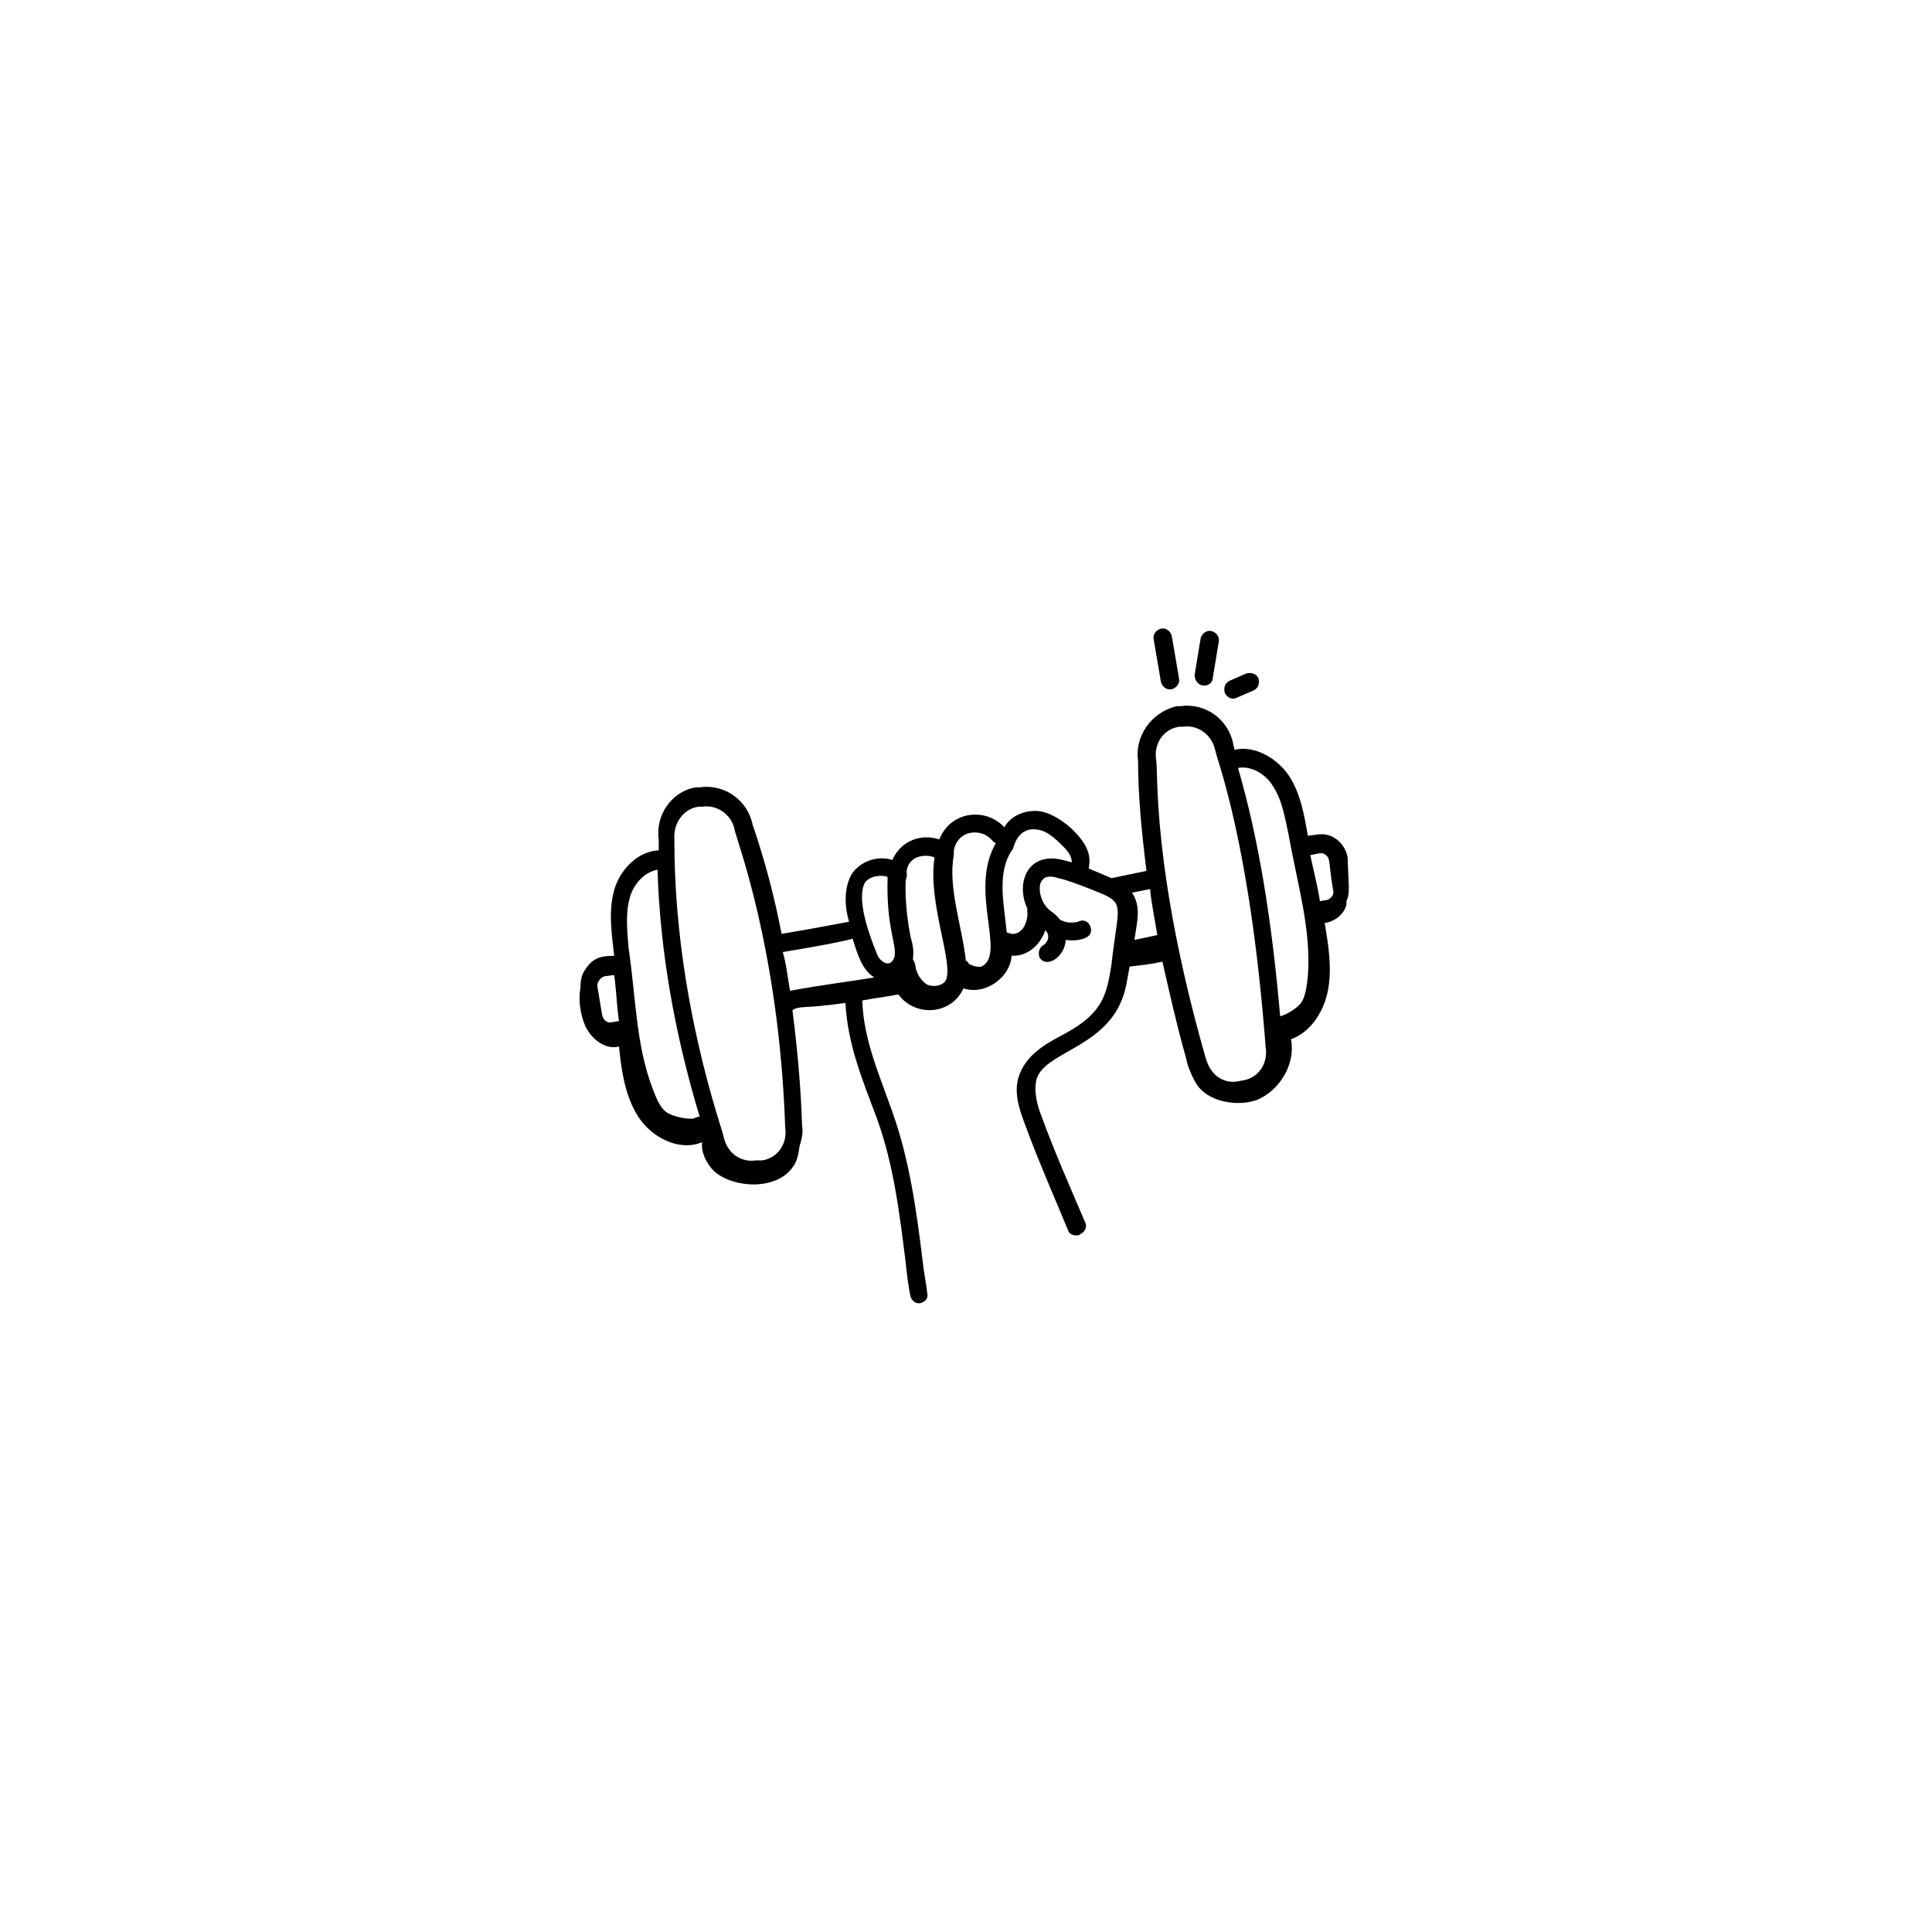
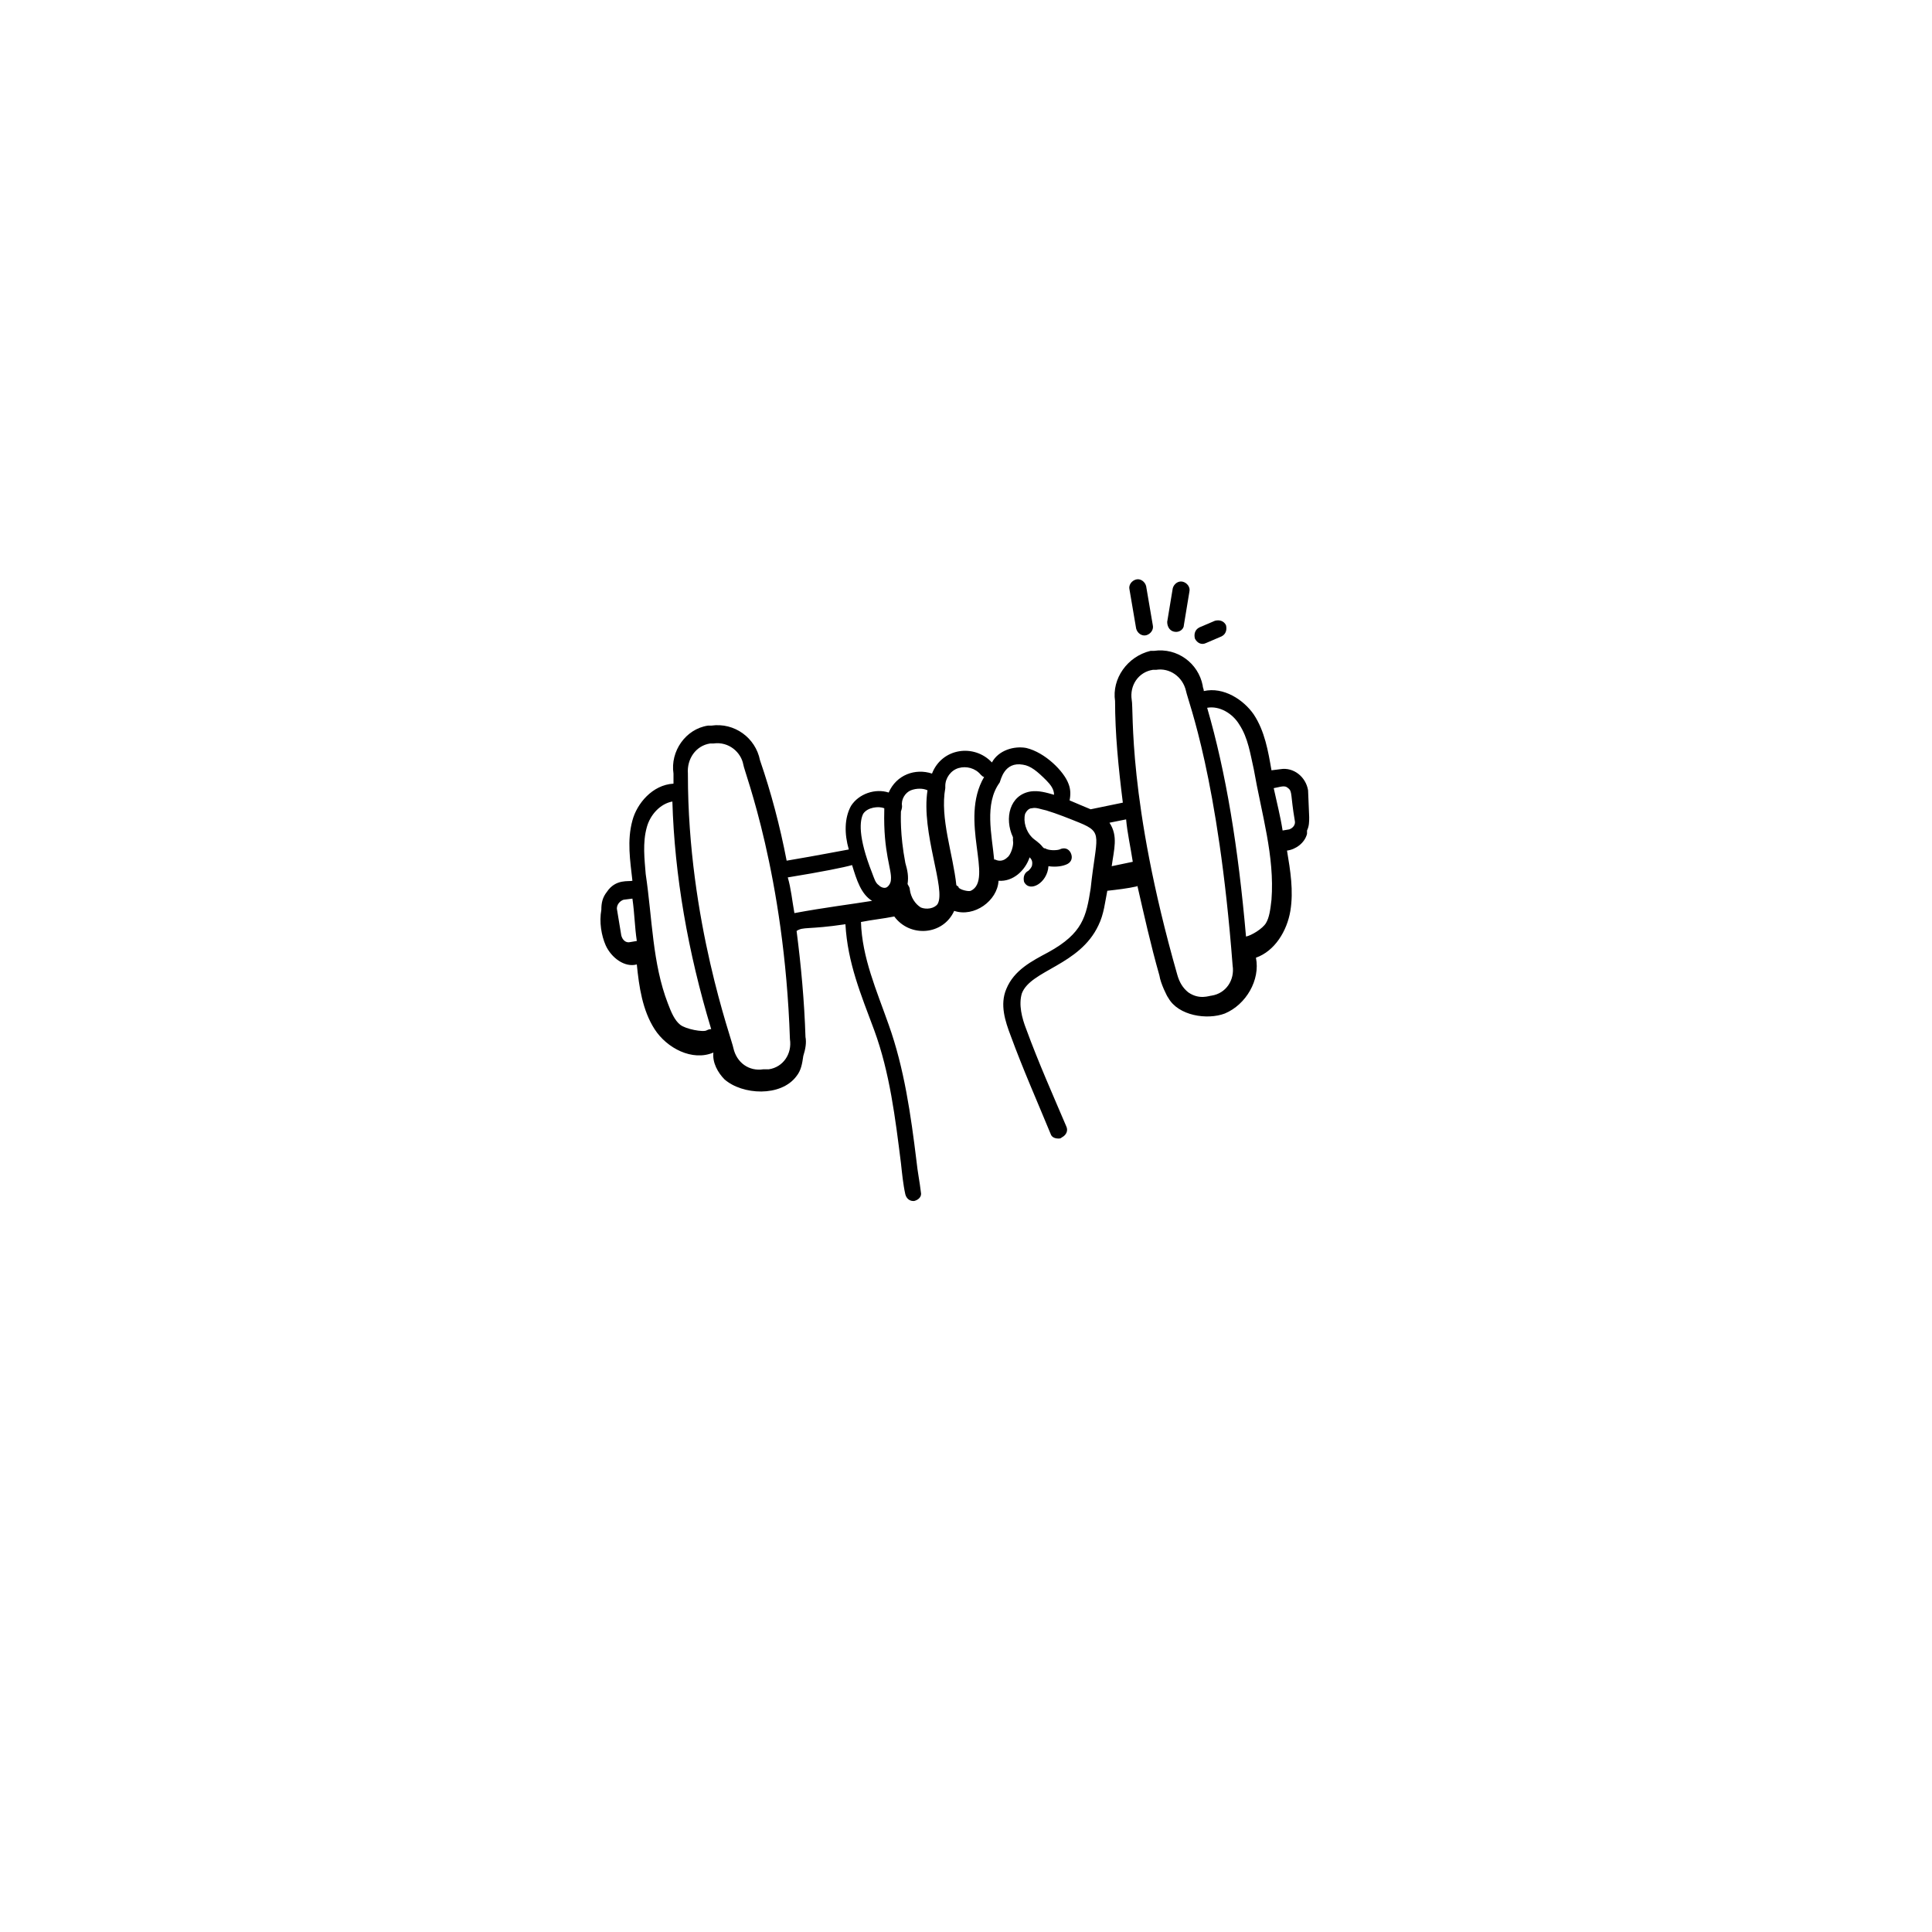
- <svg xmlns="http://www.w3.org/2000/svg" width="250" zoomAndPan="magnify" viewBox="0 0 187.5 187.5" height="250" preserveAspectRatio="xMidYMid meet" version="1.0">
+ <svg xmlns="http://www.w3.org/2000/svg" width="125" zoomAndPan="magnify" viewBox="0 0 94.08 101.04" height="125" preserveAspectRatio="xMidYMid meet" version="1.0">
  <defs>
-     <clipPath id="805ba9bbfb">
-       <path d="M 111 60.777 L 115 60.777 L 115 67 L 111 67 Z M 111 60.777 " clip-rule="nonzero" />
+     <clipPath id="eb39ab4226">
+       <path d="M 55 30.188 L 57 30.188 L 57 34 L 55 34 Z M 55 30.188 " clip-rule="nonzero" />
    </clipPath>
-     <clipPath id="7eaeffde22">
-       <path d="M 56.102 68 L 130.902 68 L 130.902 126.602 L 56.102 126.602 Z M 56.102 68 " clip-rule="nonzero" />
+     <clipPath id="e998f0c72e">
+       <path d="M 57 30.188 L 59 30.188 L 59 34 L 57 34 Z M 57 30.188 " clip-rule="nonzero" />
+     </clipPath>
+     <clipPath id="0c8046e76d">
+       <path d="M 27.852 34 L 64.988 34 L 64.988 62.867 L 27.852 62.867 Z M 27.852 34 " clip-rule="nonzero" />
    </clipPath>
  </defs>
-   <g clip-path="url(#805ba9bbfb)">
-     <path fill="#000000" d="M 113.719 66.887 C 114.188 66.77 114.539 66.301 114.422 65.828 L 113.719 61.715 C 113.602 61.246 113.137 60.895 112.668 61.012 C 112.199 61.129 111.852 61.598 111.969 62.07 L 112.668 66.184 C 112.785 66.652 113.254 67.004 113.719 66.887 Z M 113.719 66.887 " fill-opacity="1" fill-rule="nonzero" />
+   <g clip-path="url(#eb39ab4226)">
+     <path fill="#000000" d="M 56.461 33.223 C 56.691 33.164 56.867 32.93 56.809 32.695 L 56.461 30.656 C 56.402 30.422 56.168 30.246 55.938 30.305 C 55.707 30.363 55.531 30.598 55.59 30.828 L 55.938 32.871 C 55.996 33.105 56.227 33.281 56.461 33.223 Z M 56.461 33.223 " fill-opacity="1" fill-rule="nonzero" />
  </g>
-   <path fill="#000000" d="M 116.875 66.535 C 117.344 66.535 117.695 66.184 117.695 65.828 L 118.277 62.305 C 118.395 61.832 118.043 61.363 117.578 61.246 C 117.109 61.129 116.641 61.48 116.523 61.949 L 115.941 65.477 C 115.941 66.066 116.293 66.535 116.875 66.535 Z M 116.875 66.535 " fill-opacity="1" fill-rule="nonzero" />
-   <path fill="#000000" d="M 120.031 67.711 L 121.668 67.004 C 122.137 66.77 122.254 66.301 122.137 65.828 C 121.902 65.359 121.434 65.242 120.965 65.359 L 119.332 66.066 C 118.863 66.301 118.746 66.77 118.863 67.242 C 119.098 67.711 119.562 67.945 120.031 67.711 Z M 120.031 67.711 " fill-opacity="1" fill-rule="nonzero" />
-   <g clip-path="url(#7eaeffde22)">
-     <path fill="#000000" d="M 56.801 99.566 C 57.387 100.859 58.789 101.914 60.074 101.562 C 60.309 103.914 60.66 106.383 61.945 108.379 C 63.23 110.379 65.918 111.789 68.137 110.848 C 68.023 111.906 68.605 112.965 69.309 113.672 C 71.176 115.316 75.27 115.551 76.902 113.316 C 77.371 112.73 77.488 112.023 77.605 111.203 C 77.84 110.496 77.957 109.793 77.84 109.203 C 77.723 105.441 77.371 101.68 76.906 98.035 C 77.605 97.566 78.074 97.918 82.047 97.332 C 82.281 101.445 83.684 104.738 85.086 108.5 C 86.723 112.965 87.305 117.785 87.891 122.484 C 88.008 123.543 88.125 124.719 88.359 125.777 C 88.477 126.246 88.824 126.48 89.176 126.48 L 89.293 126.48 C 89.762 126.363 90.109 126.012 89.996 125.543 C 89.879 124.484 89.645 123.426 89.527 122.25 C 88.941 117.43 88.242 112.496 86.605 107.91 C 85.32 104.266 83.801 100.859 83.684 97.098 C 84.852 96.863 86.02 96.742 87.188 96.508 C 88.824 98.742 92.332 98.508 93.5 95.922 C 95.605 96.625 98.059 94.863 98.176 92.746 C 99.695 92.863 100.98 91.688 101.449 90.277 C 101.684 90.516 101.801 90.75 101.684 91.219 C 101.566 91.453 101.449 91.57 101.332 91.688 C 100.863 91.926 100.746 92.395 100.863 92.863 C 101.449 94.039 103.316 92.98 103.434 91.219 C 104.254 91.336 104.953 91.219 105.422 90.984 C 105.891 90.75 106.008 90.277 105.773 89.809 C 105.539 89.34 105.07 89.223 104.605 89.457 C 104.254 89.574 103.434 89.574 103.086 89.34 C 102.969 89.34 102.969 89.34 102.852 89.223 C 102.383 88.633 102.031 88.516 101.684 88.164 C 101.098 87.574 100.746 86.516 100.98 85.695 C 101.098 85.461 101.332 85.105 101.684 85.105 C 102.148 84.988 102.617 85.223 103.203 85.344 C 104.371 85.695 105.539 86.164 106.707 86.637 C 109.277 87.691 108.461 88.047 107.875 93.57 C 107.41 96.508 107.059 98.273 103.434 100.27 C 101.684 101.211 99.812 102.152 98.992 104.148 C 98.293 105.793 98.879 107.559 99.461 109.086 C 100.746 112.613 102.266 116.02 103.668 119.43 C 103.785 119.781 104.137 119.898 104.488 119.898 C 104.605 119.898 104.723 119.898 104.836 119.781 C 105.305 119.547 105.539 119.078 105.305 118.605 C 103.902 115.316 102.383 111.906 101.098 108.379 C 100.629 107.207 100.281 105.793 100.629 104.621 C 101.566 102.152 106.707 101.68 108.695 97.449 C 109.277 96.273 109.395 94.98 109.629 93.805 C 110.68 93.688 111.734 93.57 112.785 93.336 C 112.785 93.336 112.785 93.336 112.785 93.219 C 113.488 96.273 114.188 99.449 115.121 102.738 C 115.238 103.562 115.941 104.973 116.059 105.09 C 117.109 106.969 120.148 107.441 122.02 106.734 C 124.238 105.793 125.758 103.207 125.289 100.859 C 127.277 100.152 128.562 98.035 128.914 95.922 C 129.266 93.805 128.914 91.688 128.562 89.574 C 129.5 89.457 130.434 88.75 130.668 87.809 C 130.668 87.691 130.668 87.574 130.668 87.457 C 130.902 86.988 130.902 86.516 130.902 86.047 L 130.785 83.227 C 130.551 81.816 129.266 80.758 127.863 80.992 L 126.926 81.109 C 126.578 79.113 126.227 76.996 125.059 75.234 C 124.004 73.707 121.902 72.293 119.797 72.766 C 119.797 72.531 119.68 72.414 119.68 72.176 C 119.215 69.828 116.992 68.18 114.539 68.535 L 114.188 68.535 C 111.734 69.121 110.098 71.473 110.449 73.824 C 110.449 77.23 110.797 80.758 111.266 84.52 L 107.875 85.223 C 107.293 84.988 106.238 84.52 105.656 84.285 C 105.773 83.695 105.773 83.109 105.539 82.52 C 105.07 81.227 103.086 79.23 101.098 78.758 C 99.812 78.523 98.176 78.996 97.473 80.289 C 95.605 78.289 92.215 78.758 91.164 81.465 C 89.41 80.875 87.422 81.582 86.605 83.461 C 85.203 82.992 83.449 83.578 82.633 84.871 C 81.93 86.164 81.93 87.809 82.398 89.457 C 81.695 89.574 79.359 90.043 75.852 90.633 C 75.152 86.988 74.215 83.461 73.047 80.051 C 72.578 77.703 70.359 76.055 67.906 76.41 L 67.555 76.41 C 65.215 76.762 63.582 79.113 63.93 81.465 L 63.93 82.52 C 61.711 82.637 60.074 84.637 59.605 86.398 C 59.023 88.516 59.371 90.633 59.605 92.746 C 59.258 92.863 57.855 92.512 56.918 93.922 C 56.449 94.512 56.336 95.098 56.336 95.805 C 56.102 97.098 56.336 98.508 56.801 99.566 Z M 128.68 82.992 C 129.148 83.344 128.914 83.695 129.383 86.398 C 129.5 86.871 129.148 87.223 128.797 87.34 L 128.098 87.457 C 127.863 85.93 127.512 84.637 127.16 82.992 C 127.863 82.875 128.328 82.637 128.68 82.992 Z M 123.539 76.293 C 124.473 77.703 124.707 79.465 125.059 80.992 C 125.875 85.695 127.277 90.16 126.926 94.746 C 126.809 95.805 126.695 96.625 126.344 97.215 C 125.992 97.801 124.824 98.508 124.238 98.625 C 123.422 89.223 122.137 81.344 120.148 74.527 C 121.434 74.293 122.836 75.117 123.539 76.293 Z M 114.422 70.531 L 114.773 70.531 C 116.176 70.297 117.578 71.238 117.926 72.766 C 118.16 73.941 121.316 81.816 122.836 101.68 C 123.07 103.207 122.137 104.621 120.617 104.855 C 120.383 104.855 119.332 105.324 118.16 104.5 C 117.578 104.031 117.227 103.445 116.992 102.621 C 111.734 84.168 112.434 74.762 112.199 73.707 C 111.969 72.176 112.902 70.766 114.422 70.531 Z M 112.316 90.75 L 110.098 91.219 C 110.332 89.457 110.797 88.047 109.863 86.637 L 111.617 86.281 C 111.734 87.691 112.082 89.223 112.316 90.75 Z M 100.746 80.523 C 101.566 80.641 102.266 81.227 103.203 82.168 C 103.668 82.637 104.02 83.109 104.02 83.695 C 103.203 83.461 102.383 83.227 101.566 83.344 C 99.344 83.695 98.762 86.164 99.695 88.164 L 99.695 88.516 C 99.812 88.984 99.461 90.043 99.109 90.277 C 98.762 90.633 98.293 90.75 97.824 90.516 L 97.707 90.516 C 97.473 87.93 96.656 84.637 98.293 82.402 C 98.41 82.168 98.762 80.172 100.746 80.523 Z M 93.969 80.875 C 94.785 80.641 95.723 80.875 96.305 81.582 C 96.422 81.699 96.539 81.816 96.656 81.816 C 93.969 86.398 97.707 92.629 95.254 93.805 C 95.02 93.922 94.086 93.688 93.969 93.453 C 93.969 93.336 93.852 93.336 93.734 93.219 C 93.383 89.926 91.98 86.164 92.566 82.992 C 92.566 82.875 92.566 82.758 92.566 82.758 C 92.566 81.934 93.148 81.109 93.969 80.875 Z M 88.008 84.871 C 87.891 84.168 88.359 83.461 88.941 83.227 C 89.527 82.992 90.227 82.992 90.695 83.227 C 89.996 87.691 92.684 93.688 91.746 95.215 C 91.398 95.688 90.578 95.805 89.996 95.57 C 89.41 95.215 88.941 94.512 88.824 93.688 C 88.824 93.453 88.707 93.336 88.594 93.102 C 88.707 92.277 88.594 91.688 88.359 90.867 C 87.773 87.809 87.891 85.812 87.891 85.461 C 88.008 85.105 88.008 84.988 88.008 84.871 Z M 83.918 85.695 C 84.383 84.988 85.555 84.871 86.137 85.105 L 86.137 85.344 C 86.02 89.809 86.957 91.57 86.84 92.629 C 86.84 92.98 86.605 93.336 86.371 93.453 C 86.137 93.57 85.785 93.453 85.555 93.219 C 85.203 92.98 85.086 92.512 84.852 91.926 C 83.332 88.047 83.566 86.398 83.918 85.695 Z M 82.75 91.102 C 83.215 92.629 83.684 94.156 84.852 94.863 C 82.75 95.215 79.828 95.57 76.672 96.156 C 76.438 94.863 76.32 93.57 75.969 92.395 C 79.594 91.809 81.93 91.336 82.75 91.102 Z M 67.789 78.289 L 68.137 78.289 C 69.773 78.055 71.059 79.23 71.293 80.523 C 71.41 81.344 75.617 92.043 76.203 109.438 C 76.438 110.965 75.5 112.379 73.98 112.613 L 73.398 112.613 C 71.879 112.848 70.594 111.906 70.242 110.379 C 70.125 109.555 65.449 96.98 65.449 81.582 L 65.449 81.465 C 65.332 79.934 66.27 78.523 67.789 78.289 Z M 61.125 87.105 C 61.477 85.812 62.527 84.637 63.812 84.402 C 64.047 92.16 65.449 100.27 67.906 108.379 C 67.789 108.379 67.672 108.379 67.438 108.5 C 67.086 108.734 65.215 108.379 64.633 107.91 C 64.047 107.441 63.699 106.617 63.348 105.676 C 61.711 101.445 61.711 96.742 61.008 92.043 C 60.891 90.516 60.66 88.75 61.125 87.105 Z M 58.672 94.746 L 59.605 94.629 C 59.84 96.273 59.84 97.566 60.074 99.094 L 59.371 99.211 C 58.906 99.328 58.555 98.977 58.438 98.508 L 57.969 95.688 C 57.969 95.215 58.32 94.863 58.672 94.746 Z M 58.672 94.746 " fill-opacity="1" fill-rule="nonzero" />
+   <g clip-path="url(#e998f0c72e)">
+     <path fill="#000000" d="M 58.027 33.047 C 58.258 33.047 58.434 32.871 58.434 32.695 L 58.723 30.945 C 58.781 30.711 58.605 30.48 58.375 30.422 C 58.141 30.363 57.91 30.539 57.852 30.77 L 57.562 32.523 C 57.562 32.812 57.734 33.047 58.027 33.047 Z M 58.027 33.047 " fill-opacity="1" fill-rule="nonzero" />
+   </g>
+   <path fill="#000000" d="M 59.594 33.629 L 60.406 33.281 C 60.637 33.164 60.695 32.93 60.637 32.695 C 60.52 32.465 60.289 32.406 60.059 32.465 L 59.246 32.812 C 59.012 32.93 58.953 33.164 59.012 33.398 C 59.129 33.629 59.359 33.746 59.594 33.629 Z M 59.594 33.629 " fill-opacity="1" fill-rule="nonzero" />
+   <g clip-path="url(#0c8046e76d)">
+     <path fill="#000000" d="M 28.199 49.445 C 28.492 50.086 29.188 50.613 29.824 50.438 C 29.941 51.605 30.117 52.832 30.754 53.824 C 31.391 54.816 32.727 55.516 33.828 55.047 C 33.77 55.574 34.062 56.098 34.41 56.449 C 35.34 57.266 37.367 57.383 38.18 56.273 C 38.414 55.98 38.473 55.633 38.531 55.223 C 38.645 54.871 38.703 54.523 38.645 54.23 C 38.586 52.363 38.414 50.496 38.18 48.688 C 38.531 48.453 38.762 48.629 40.734 48.336 C 40.852 50.379 41.547 52.012 42.242 53.883 C 43.055 56.098 43.344 58.492 43.637 60.824 C 43.695 61.352 43.75 61.934 43.867 62.461 C 43.926 62.691 44.102 62.809 44.273 62.809 L 44.332 62.809 C 44.562 62.75 44.738 62.578 44.68 62.344 C 44.621 61.816 44.508 61.293 44.449 60.707 C 44.156 58.316 43.809 55.863 42.996 53.59 C 42.359 51.781 41.605 50.086 41.547 48.219 C 42.129 48.102 42.707 48.047 43.289 47.93 C 44.102 49.039 45.84 48.922 46.422 47.637 C 47.465 47.988 48.684 47.113 48.742 46.062 C 49.496 46.121 50.133 45.535 50.367 44.836 C 50.484 44.953 50.539 45.07 50.484 45.301 C 50.426 45.418 50.367 45.477 50.309 45.535 C 50.078 45.652 50.02 45.887 50.078 46.121 C 50.367 46.703 51.297 46.176 51.352 45.301 C 51.758 45.359 52.109 45.301 52.34 45.188 C 52.57 45.07 52.629 44.836 52.516 44.602 C 52.398 44.367 52.164 44.309 51.934 44.426 C 51.758 44.484 51.352 44.484 51.18 44.367 C 51.121 44.367 51.121 44.367 51.062 44.309 C 50.832 44.02 50.656 43.961 50.484 43.785 C 50.191 43.492 50.02 42.969 50.133 42.559 C 50.191 42.441 50.309 42.27 50.484 42.27 C 50.715 42.211 50.945 42.324 51.238 42.383 C 51.816 42.559 52.398 42.793 52.977 43.027 C 54.254 43.551 53.848 43.727 53.559 46.469 C 53.328 47.93 53.152 48.805 51.352 49.797 C 50.484 50.262 49.555 50.73 49.148 51.723 C 48.801 52.539 49.09 53.414 49.379 54.172 C 50.02 55.922 50.773 57.617 51.469 59.309 C 51.527 59.484 51.703 59.543 51.875 59.543 C 51.934 59.543 51.992 59.543 52.051 59.484 C 52.281 59.367 52.398 59.133 52.281 58.898 C 51.586 57.266 50.832 55.574 50.191 53.824 C 49.961 53.238 49.785 52.539 49.961 51.953 C 50.426 50.73 52.977 50.496 53.965 48.395 C 54.254 47.812 54.312 47.168 54.43 46.586 C 54.949 46.527 55.473 46.469 55.996 46.352 C 55.996 46.352 55.996 46.352 55.996 46.293 C 56.344 47.812 56.691 49.387 57.156 51.02 C 57.215 51.43 57.562 52.129 57.621 52.188 C 58.141 53.121 59.652 53.355 60.578 53.004 C 61.684 52.539 62.438 51.254 62.203 50.086 C 63.191 49.738 63.828 48.688 64.004 47.637 C 64.176 46.586 64.004 45.535 63.828 44.484 C 64.293 44.426 64.758 44.078 64.875 43.609 C 64.875 43.551 64.875 43.492 64.875 43.434 C 64.988 43.203 64.988 42.969 64.988 42.734 L 64.93 41.332 C 64.816 40.633 64.176 40.109 63.48 40.227 L 63.016 40.285 C 62.844 39.293 62.668 38.242 62.09 37.367 C 61.566 36.605 60.52 35.906 59.477 36.141 C 59.477 36.023 59.418 35.965 59.418 35.848 C 59.188 34.68 58.086 33.863 56.867 34.039 L 56.691 34.039 C 55.473 34.332 54.66 35.5 54.836 36.664 C 54.836 38.359 55.008 40.109 55.242 41.977 L 53.559 42.324 C 53.27 42.211 52.746 41.977 52.457 41.859 C 52.516 41.566 52.516 41.277 52.398 40.984 C 52.164 40.344 51.18 39.352 50.191 39.117 C 49.555 39 48.742 39.234 48.395 39.875 C 47.465 38.883 45.781 39.117 45.262 40.457 C 44.391 40.168 43.402 40.516 42.996 41.449 C 42.301 41.219 41.43 41.508 41.023 42.152 C 40.676 42.793 40.676 43.609 40.91 44.426 C 40.559 44.484 39.398 44.719 37.66 45.012 C 37.312 43.203 36.848 41.449 36.266 39.758 C 36.035 38.59 34.934 37.773 33.715 37.949 L 33.539 37.949 C 32.379 38.125 31.566 39.293 31.742 40.457 L 31.742 40.984 C 30.637 41.043 29.824 42.035 29.594 42.91 C 29.305 43.961 29.477 45.012 29.594 46.062 C 29.418 46.121 28.723 45.945 28.258 46.645 C 28.027 46.938 27.969 47.227 27.969 47.578 C 27.852 48.219 27.969 48.922 28.199 49.445 Z M 63.887 41.219 C 64.117 41.391 64.004 41.566 64.234 42.91 C 64.293 43.145 64.117 43.316 63.945 43.375 L 63.598 43.434 C 63.48 42.676 63.309 42.035 63.133 41.219 C 63.48 41.16 63.711 41.043 63.887 41.219 Z M 61.332 37.891 C 61.797 38.59 61.914 39.465 62.09 40.227 C 62.496 42.559 63.191 44.777 63.016 47.055 C 62.957 47.578 62.902 47.988 62.727 48.277 C 62.551 48.57 61.973 48.922 61.684 48.98 C 61.277 44.309 60.637 40.398 59.652 37.016 C 60.289 36.898 60.984 37.309 61.332 37.891 Z M 56.809 35.031 L 56.98 35.031 C 57.68 34.914 58.375 35.383 58.547 36.141 C 58.664 36.723 60.23 40.633 60.984 50.496 C 61.102 51.254 60.637 51.953 59.883 52.07 C 59.766 52.07 59.246 52.305 58.664 51.898 C 58.375 51.664 58.199 51.371 58.086 50.965 C 55.473 41.801 55.82 37.133 55.707 36.605 C 55.59 35.848 56.055 35.148 56.809 35.031 Z M 55.762 45.07 L 54.66 45.301 C 54.777 44.426 55.008 43.727 54.543 43.027 L 55.414 42.852 C 55.473 43.551 55.648 44.309 55.762 45.07 Z M 50.02 39.992 C 50.426 40.051 50.773 40.344 51.238 40.809 C 51.469 41.043 51.645 41.277 51.645 41.566 C 51.238 41.449 50.832 41.332 50.426 41.391 C 49.324 41.566 49.031 42.793 49.496 43.785 L 49.496 43.961 C 49.555 44.195 49.379 44.719 49.207 44.836 C 49.031 45.012 48.801 45.07 48.566 44.953 L 48.512 44.953 C 48.395 43.668 47.988 42.035 48.801 40.926 C 48.859 40.809 49.031 39.816 50.02 39.992 Z M 46.652 40.168 C 47.059 40.051 47.523 40.168 47.812 40.516 C 47.871 40.574 47.93 40.633 47.988 40.633 C 46.652 42.91 48.512 46.004 47.293 46.586 C 47.176 46.645 46.711 46.527 46.652 46.41 C 46.652 46.352 46.594 46.352 46.535 46.293 C 46.363 44.66 45.668 42.793 45.957 41.219 C 45.957 41.16 45.957 41.102 45.957 41.102 C 45.957 40.691 46.246 40.285 46.652 40.168 Z M 43.695 42.152 C 43.637 41.801 43.867 41.449 44.156 41.332 C 44.449 41.219 44.797 41.219 45.027 41.332 C 44.68 43.551 46.016 46.527 45.551 47.285 C 45.375 47.52 44.969 47.578 44.68 47.461 C 44.391 47.285 44.156 46.938 44.102 46.527 C 44.102 46.41 44.043 46.352 43.984 46.234 C 44.043 45.828 43.984 45.535 43.867 45.129 C 43.578 43.609 43.637 42.617 43.637 42.441 C 43.695 42.27 43.695 42.211 43.695 42.152 Z M 41.664 42.559 C 41.895 42.211 42.477 42.152 42.766 42.27 L 42.766 42.383 C 42.707 44.602 43.172 45.477 43.113 46.004 C 43.113 46.176 42.996 46.352 42.883 46.41 C 42.766 46.469 42.59 46.41 42.477 46.293 C 42.301 46.176 42.242 45.945 42.129 45.652 C 41.371 43.727 41.488 42.91 41.664 42.559 Z M 41.082 45.242 C 41.316 46.004 41.547 46.762 42.129 47.113 C 41.082 47.285 39.633 47.461 38.066 47.754 C 37.949 47.113 37.891 46.469 37.719 45.887 C 39.516 45.594 40.676 45.359 41.082 45.242 Z M 33.656 38.883 L 33.828 38.883 C 34.641 38.766 35.281 39.352 35.395 39.992 C 35.453 40.398 37.543 45.711 37.832 54.348 C 37.949 55.105 37.484 55.809 36.73 55.922 L 36.441 55.922 C 35.688 56.039 35.047 55.574 34.875 54.816 C 34.816 54.406 32.496 48.16 32.496 40.516 L 32.496 40.457 C 32.438 39.699 32.902 39 33.656 38.883 Z M 30.348 43.258 C 30.523 42.617 31.043 42.035 31.684 41.918 C 31.797 45.77 32.496 49.797 33.715 53.824 C 33.656 53.824 33.598 53.824 33.48 53.883 C 33.309 53.996 32.379 53.824 32.09 53.59 C 31.797 53.355 31.625 52.945 31.449 52.48 C 30.637 50.379 30.637 48.047 30.289 45.711 C 30.23 44.953 30.117 44.078 30.348 43.258 Z M 29.129 47.055 L 29.594 46.996 C 29.711 47.812 29.711 48.453 29.824 49.211 L 29.477 49.27 C 29.246 49.328 29.07 49.152 29.012 48.922 L 28.781 47.52 C 28.781 47.285 28.957 47.113 29.129 47.055 Z M 29.129 47.055 " fill-opacity="1" fill-rule="nonzero" />
  </g>
</svg>
